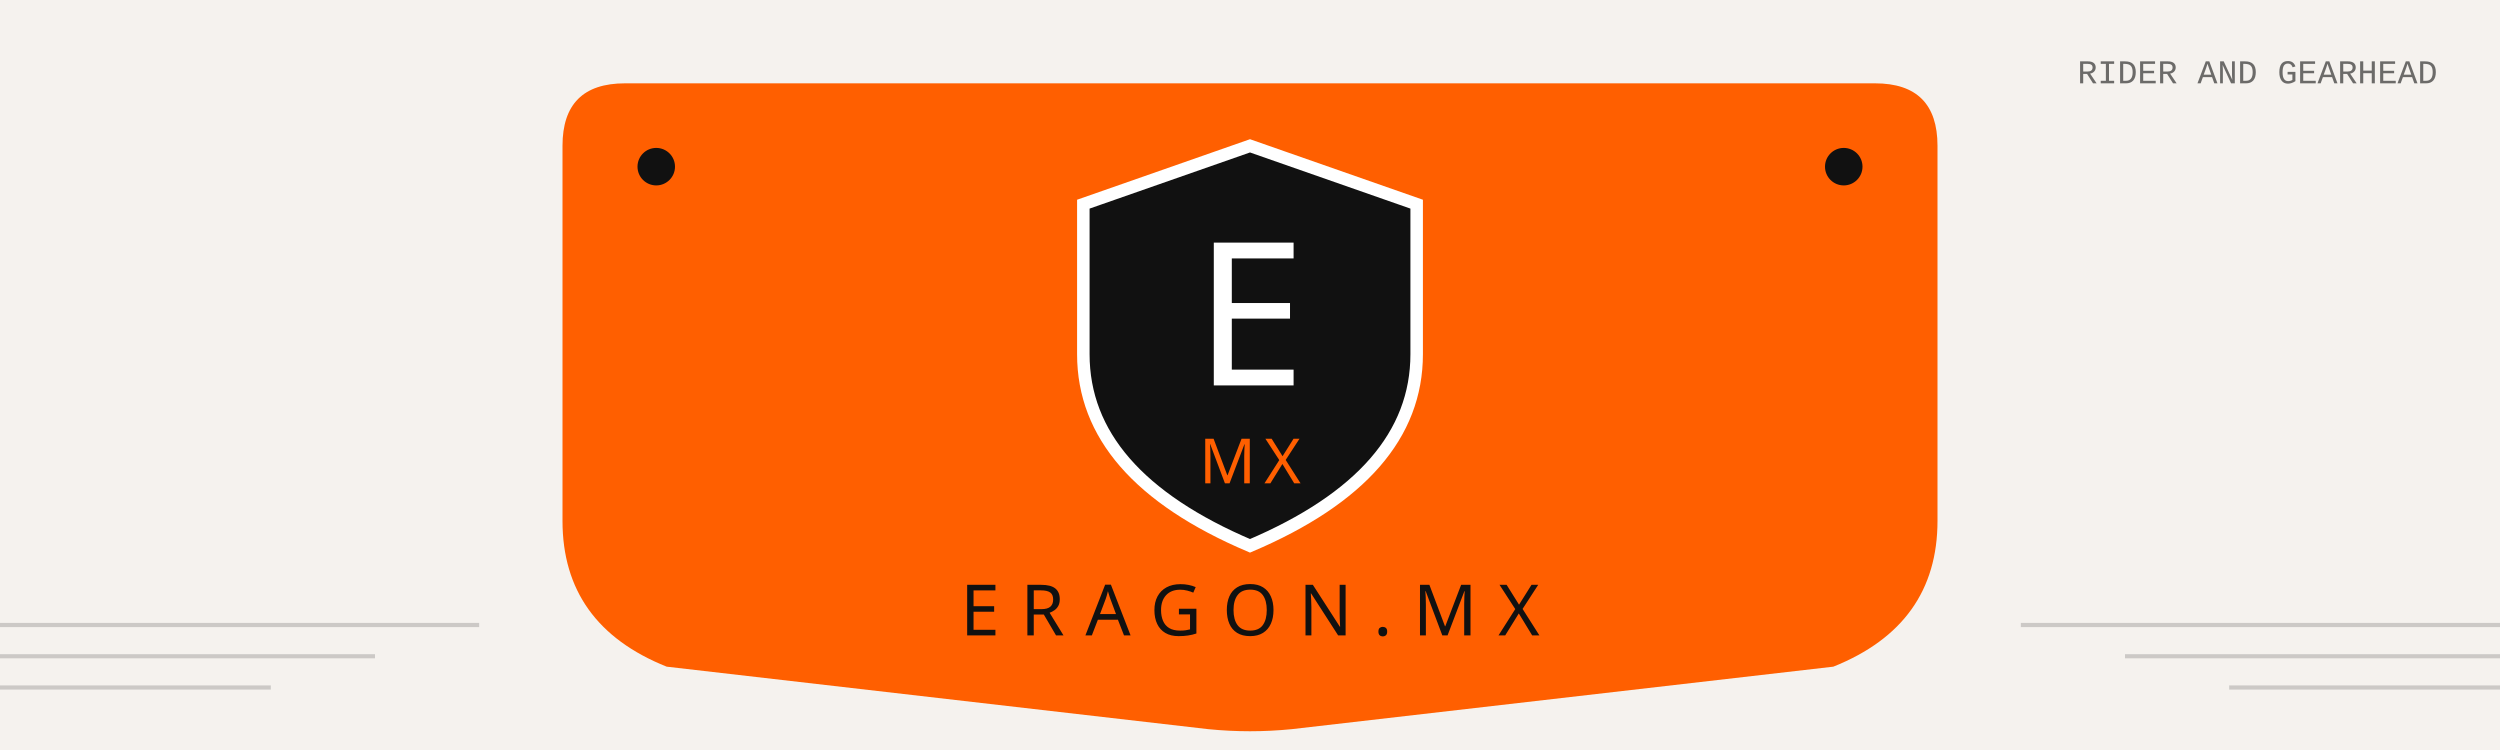
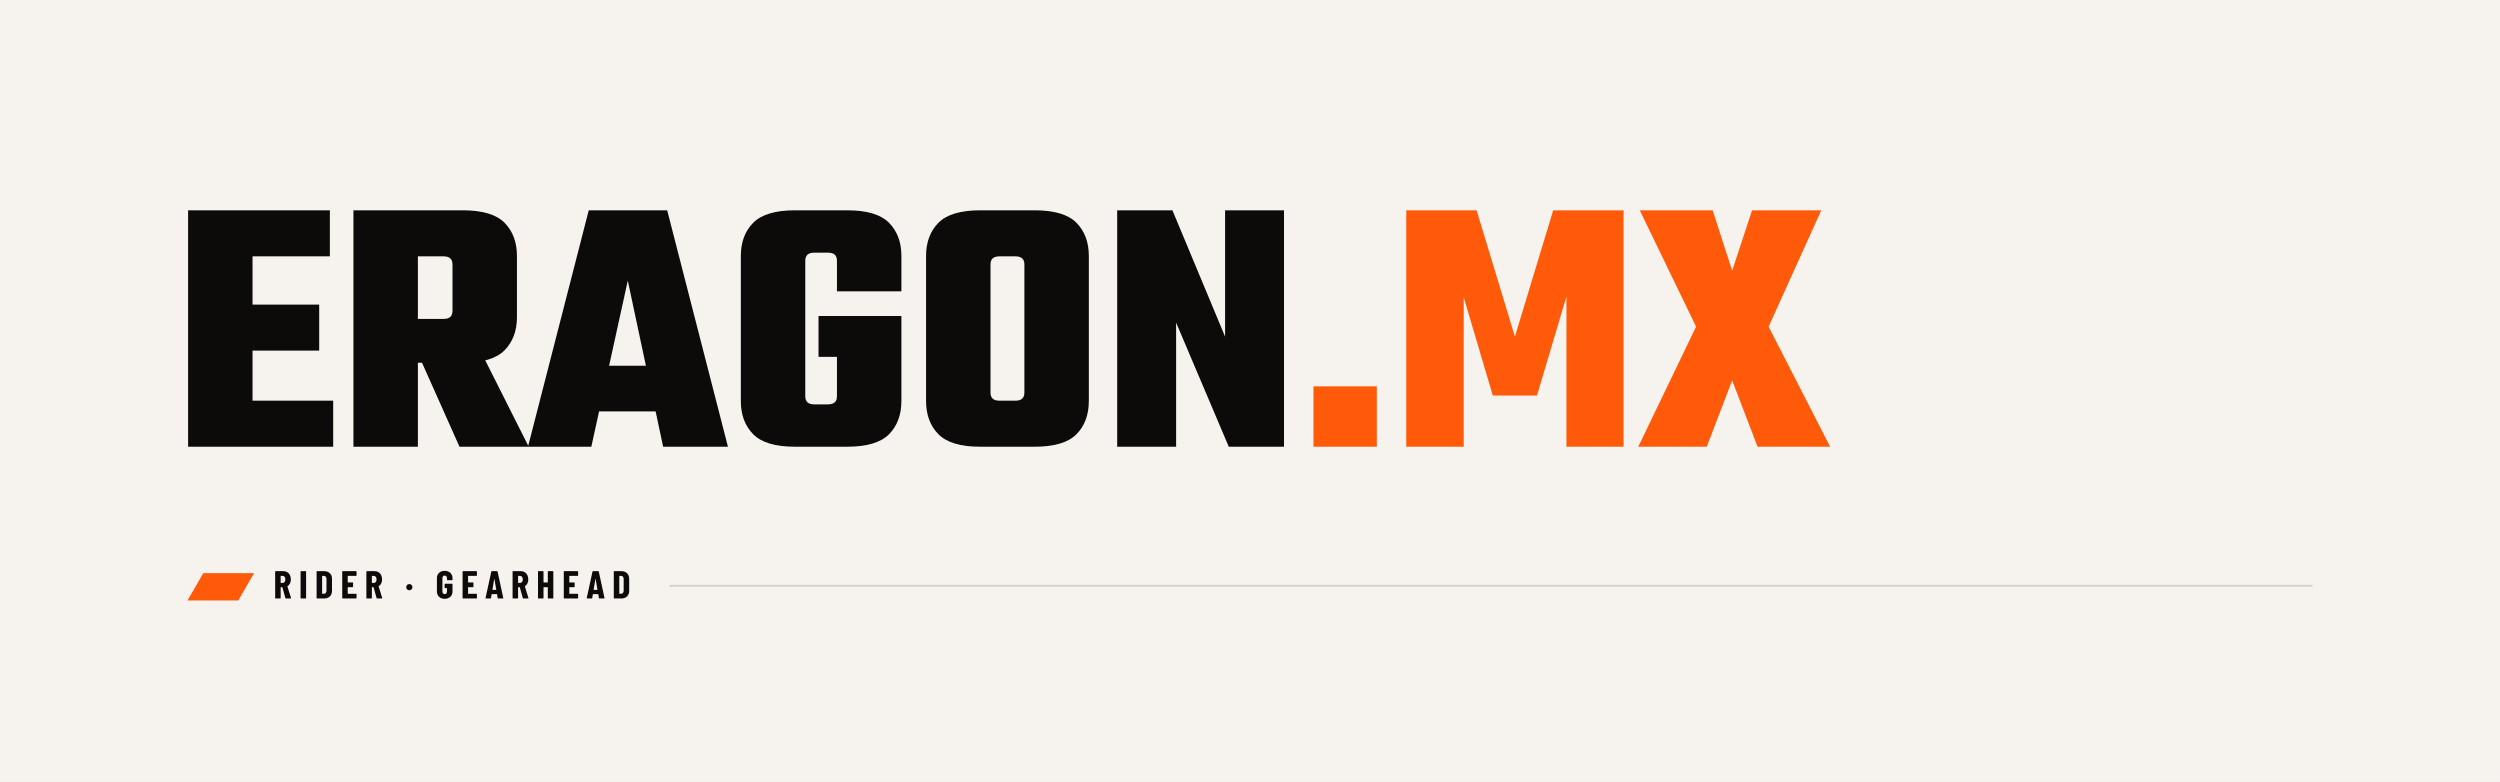
- <svg xmlns="http://www.w3.org/2000/svg" viewBox="0 0 1200 360" width="1200" height="360">
-   <defs>
-     <linearGradient id="sweep" x1="0" x2="1" y1="0" y2="0">
-       <stop offset="0" stop-color="#fff" stop-opacity="0" />
-       <stop offset="0.5" stop-color="#fff" stop-opacity="0.35" />
-       <stop offset="1" stop-color="#fff" stop-opacity="0" />
-     </linearGradient>
-     <clipPath id="plate">
-       <path d="M300 40 H900 Q930 40 930 70 V250 Q930 300 880 320 L620 350 Q600 352 580 350 L320 320 Q270 300 270 250 V70 Q270 40 300 40 Z" />
-     </clipPath>
-   </defs>
-   <rect width="1200" height="360" fill="#F5F2EE" />
-   <g opacity="0.18" stroke="#111111" stroke-width="2">
-     <line x1="0" y1="300" x2="230" y2="300" />
-     <line x1="0" y1="315" x2="180" y2="315" />
-     <line x1="0" y1="330" x2="130" y2="330" />
-     <line x1="970" y1="300" x2="1200" y2="300" />
-     <line x1="1020" y1="315" x2="1200" y2="315" />
-     <line x1="1070" y1="330" x2="1200" y2="330" />
+ <svg xmlns="http://www.w3.org/2000/svg" viewBox="0 0 1280 400" width="1280" height="400" role="img" aria-label="ERAGON.MX, rider and gearhead">
+   <rect width="1280" height="400" fill="#F6F2EE" />
+   <svg x="76.6" y="70.0" width="880.0" height="196.4" viewBox="0.0 0.0 448.0 100.0">
+     <path d="M10.0 19.184H26.8V80.816H10.0ZM44.176 43.76V55.76H17.2V43.76ZM46.96 19.184V31.184H15.952V19.184ZM47.824 68.816V80.816H15.952V68.816Z M78.928 45.392V33.296Q78.928 32.24 78.352 31.712Q77.776 31.184 76.528 31.184H58.672V19.184H81.616Q89.296 19.184 92.512 22.448Q95.728 25.712 95.728 31.088V47.024Q95.728 52.4 92.512 55.664Q89.296 58.928 81.616 58.928H58.672V47.504H76.528Q77.776 47.504 78.352 46.976Q78.928 46.448 78.928 45.392ZM53.104 19.184H69.904V80.816H53.104ZM67.984 52.208H84.4L98.8 80.816H80.752Z M140.176 59.696V71.6H109.36V59.696ZM150.736 80.816H133.84L124.624 37.52L115.12 80.816H98.608L114.448 19.184H134.896Z M170.896 32.336V67.664Q170.896 68.72 171.472 69.248Q172.048 69.776 173.296 69.776H175.504V80.816H168.208Q160.528 80.816 157.312 77.552Q154.096 74.288 154.096 68.912V31.088Q154.096 25.712 157.312 22.448Q160.528 19.184 168.208 19.184H175.888V30.224H173.296Q172.048 30.224 171.472 30.752Q170.896 31.28 170.896 32.336ZM195.952 46.736V57.392H174.352V46.736ZM179.152 40.304V32.336Q179.152 31.28 178.576 30.752Q178.0 30.224 176.752 30.224H174.16V19.184H181.84Q189.52 19.184 192.736 22.448Q195.952 25.712 195.952 31.088V40.304ZM179.152 67.664V54.128H195.952V68.912Q195.952 74.288 192.736 77.552Q189.52 80.816 181.84 80.816H174.544V69.776H176.752Q178.0 69.776 178.576 69.248Q179.152 68.72 179.152 67.664Z M228.016 44.912V33.296Q228.016 32.24 227.44 31.712Q226.864 31.184 225.616 31.184H222.448V19.184H230.704Q238.384 19.184 241.6 22.448Q244.816 25.712 244.816 31.088V44.912ZM228.016 66.704V43.664H244.816V68.912Q244.816 74.288 241.6 77.552Q238.384 80.816 230.704 80.816H222.448V68.816H225.616Q226.864 68.816 227.44 68.288Q228.016 67.76 228.016 66.704ZM219.184 33.296V44.912H202.384V31.088Q202.384 25.712 205.6 22.448Q208.816 19.184 216.496 19.184H224.752V31.184H221.584Q220.336 31.184 219.76 31.712Q219.184 32.24 219.184 33.296ZM219.184 43.664V66.704Q219.184 67.76 219.76 68.288Q220.336 68.816 221.584 68.816H224.752V80.816H216.496Q208.816 80.816 205.6 77.552Q202.384 74.288 202.384 68.912V43.664Z M280.336 19.184H295.696V80.816H281.296L267.568 48.464V80.816H252.208V19.184H266.608L280.336 52.112Z" fill="#0D0B0A" />
+     <path d="M303.376 80.816V65.072H319.888V80.816Z M361.648 67.472H350.128L342.544 41.84V80.816H327.568V19.184H345.904L355.888 52.112L365.872 19.184H384.208V80.816H369.328V41.648Z M422.032 49.52 438.064 80.816H419.152L412.528 63.536L405.904 80.816H388.048L403.12 49.52L388.432 19.184H407.44L412.528 34.928L417.712 19.184H435.76Z" fill="#FF5A0A" />
+   </svg>
+   <polygon points="104.1,293.429 130.1,293.429 122.0,307.429 96,307.429" fill="#FF5A0A" />
+   <g fill="#0D0B0A">
+     <path transform="translate(140.00 306.43) scale(0.02 -0.02)" d="M306 10 229 286Q227 290 224 290H190Q185 290 185 285V12Q185 7 181.5 3.5Q178 0 173 0H56Q51 0 47.5 3.5Q44 7 44 12V688Q44 693 47.5 696.5Q51 700 56 700H258Q313 700 356.0 673.5Q399 647 422.5 599.0Q446 551 446 489Q446 430 423.5 385.0Q401 340 361 315Q359 314 358.0 312.5Q357 311 358 309L450 14L451 10Q451 0 440 0H320Q309 0 306 10ZM185 574V403Q185 398 190 398H235Q266 398 285.5 422.5Q305 447 305 488Q305 530 285.5 554.5Q266 579 235 579H190Q185 579 185 574Z" />
+     <path transform="translate(153.02 306.43) scale(0.02 -0.02)" d="M44 12V688Q44 693 47.5 696.5Q51 700 56 700H173Q178 700 181.5 696.5Q185 693 185 688V12Q185 7 181.5 3.5Q178 0 173 0H56Q51 0 47.5 3.5Q44 7 44 12Z" />
+     <path transform="translate(161.22 306.43) scale(0.02 -0.02)" d="M44 12V688Q44 693 47.5 696.5Q51 700 56 700H237Q328 700 383.0 647.0Q438 594 438 506V194Q438 106 383.0 53.0Q328 0 237 0H56Q51 0 47.5 3.5Q44 7 44 12ZM190 121 235 122Q262 123 279.0 145.0Q296 167 297 203V497Q297 535 280.0 557.0Q263 579 234 579H190Q185 579 185 574V126Q185 121 190 121Z" />
+     <path transform="translate(174.34 306.43) scale(0.02 -0.02)" d="M399 579H190Q185 579 185 574V416Q185 411 190 411H310Q315 411 318.5 407.5Q322 404 322 399V302Q322 297 318.5 293.5Q315 290 310 290H190Q185 290 185 285V126Q185 121 190 121H399Q404 121 407.5 117.5Q411 114 411 109V12Q411 7 407.5 3.5Q404 0 399 0H56Q51 0 47.5 3.5Q44 7 44 12V688Q44 693 47.5 696.5Q51 700 56 700H399Q404 700 407.5 696.5Q411 693 411 688V591Q411 586 407.5 582.5Q404 579 399 579Z" />
+     <path transform="translate(186.70 306.43) scale(0.02 -0.02)" d="M306 10 229 286Q227 290 224 290H190Q185 290 185 285V12Q185 7 181.5 3.5Q178 0 173 0H56Q51 0 47.5 3.5Q44 7 44 12V688Q44 693 47.5 696.5Q51 700 56 700H258Q313 700 356.0 673.5Q399 647 422.5 599.0Q446 551 446 489Q446 430 423.5 385.0Q401 340 361 315Q359 314 358.0 312.5Q357 311 358 309L450 14L451 10Q451 0 440 0H320Q309 0 306 10ZM185 574V403Q185 398 190 398H235Q266 398 285.5 422.5Q305 447 305 488Q305 530 285.5 554.5Q266 579 235 579H190Q185 579 185 574Z" />
+     <path transform="translate(207.32 306.43) scale(0.02 -0.02)" d="M34 290Q34 325 56.0 347.0Q78 369 113 369Q148 369 170.0 347.0Q192 325 192 290Q192 256 169.5 233.5Q147 211 113 211Q79 211 56.5 233.5Q34 256 34 290Z" />
+     <path transform="translate(223.02 306.43) scale(0.02 -0.02)" d="M34 181V519Q34 605 88.5 656.5Q143 708 233 708Q323 708 378.0 656.0Q433 604 433 518V480Q433 475 429.5 471.5Q426 468 421 468H304Q299 468 295.5 471.5Q292 475 292 480V520Q292 550 276.0 568.5Q260 587 233 587Q207 587 191.0 568.5Q175 550 175 520V180Q175 150 191.0 131.5Q207 113 233 113Q260 113 276.0 131.5Q292 150 292 180V260Q292 265 287 265H243Q238 265 234.5 268.5Q231 272 231 277V366Q231 371 234.5 374.5Q238 378 243 378H421Q426 378 429.5 374.5Q433 371 433 366V181Q433 95 378.0 43.5Q323 -8 233 -8Q143 -8 88.5 43.5Q34 95 34 181Z" />
+     <path transform="translate(235.96 306.43) scale(0.02 -0.02)" d="M399 579H190Q185 579 185 574V416Q185 411 190 411H310Q315 411 318.5 407.5Q322 404 322 399V302Q322 297 318.5 293.5Q315 290 310 290H190Q185 290 185 285V126Q185 121 190 121H399Q404 121 407.5 117.5Q411 114 411 109V12Q411 7 407.5 3.5Q404 0 399 0H56Q51 0 47.5 3.5Q44 7 44 12V688Q44 693 47.5 696.5Q51 700 56 700H399Q404 700 407.5 696.5Q411 693 411 688V591Q411 586 407.5 582.5Q404 579 399 579Z" />
+     <path transform="translate(248.32 306.43) scale(0.02 -0.02)" d="M325 11 309 107Q309 112 303 112H176Q170 112 170 107L154 11Q153 0 141 0H24Q11 0 14 13L161 689Q163 700 174 700H309Q320 700 322 689L468 13L469 9Q469 0 458 0H338Q326 0 325 11ZM194 221H284Q289 221 288 226L241 499Q240 502 238.0 502.0Q236 502 235 499L190 226Q190 221 194 221Z" />
+     <path transform="translate(261.56 306.43) scale(0.02 -0.02)" d="M306 10 229 286Q227 290 224 290H190Q185 290 185 285V12Q185 7 181.5 3.5Q178 0 173 0H56Q51 0 47.5 3.5Q44 7 44 12V688Q44 693 47.5 696.5Q51 700 56 700H258Q313 700 356.0 673.5Q399 647 422.5 599.0Q446 551 446 489Q446 430 423.5 385.0Q401 340 361 315Q359 314 358.0 312.5Q357 311 358 309L450 14L451 10Q451 0 440 0H320Q309 0 306 10ZM185 574V403Q185 398 190 398H235Q266 398 285.5 422.5Q305 447 305 488Q305 530 285.5 554.5Q266 579 235 579H190Q185 579 185 574Z" />
+     <path transform="translate(274.58 306.43) scale(0.02 -0.02)" d="M307 700H424Q429 700 432.5 696.5Q436 693 436 688V12Q436 7 432.5 3.5Q429 0 424 0H307Q302 0 298.5 3.5Q295 7 295 12V285Q295 290 290 290H190Q185 290 185 285V12Q185 7 181.5 3.5Q178 0 173 0H56Q51 0 47.5 3.5Q44 7 44 12V688Q44 693 47.5 696.5Q51 700 56 700H173Q178 700 181.5 696.5Q185 693 185 688V416Q185 411 190 411H290Q295 411 295 416V688Q295 693 298.5 696.5Q302 700 307 700Z" />
+     <path transform="translate(287.78 306.43) scale(0.02 -0.02)" d="M399 579H190Q185 579 185 574V416Q185 411 190 411H310Q315 411 318.5 407.5Q322 404 322 399V302Q322 297 318.5 293.5Q315 290 310 290H190Q185 290 185 285V126Q185 121 190 121H399Q404 121 407.5 117.5Q411 114 411 109V12Q411 7 407.5 3.5Q404 0 399 0H56Q51 0 47.5 3.5Q44 7 44 12V688Q44 693 47.5 696.5Q51 700 56 700H399Q404 700 407.5 696.5Q411 693 411 688V591Q411 586 407.5 582.5Q404 579 399 579Z" />
+     <path transform="translate(300.14 306.43) scale(0.02 -0.02)" d="M325 11 309 107Q309 112 303 112H176Q170 112 170 107L154 11Q153 0 141 0H24Q11 0 14 13L161 689Q163 700 174 700H309Q320 700 322 689L468 13L469 9Q469 0 458 0H338Q326 0 325 11ZM194 221H284Q289 221 288 226L241 499Q240 502 238.0 502.0Q236 502 235 499L190 226Q190 221 194 221Z" />
+     <path transform="translate(313.38 306.43) scale(0.02 -0.02)" d="M44 12V688Q44 693 47.5 696.5Q51 700 56 700H237Q328 700 383.0 647.0Q438 594 438 506V194Q438 106 383.0 53.0Q328 0 237 0H56Q51 0 47.5 3.5Q44 7 44 12ZM190 121 235 122Q262 123 279.0 145.0Q296 167 297 203V497Q297 535 280.0 557.0Q263 579 234 579H190Q185 579 185 574V126Q185 121 190 121Z" />
  </g>
-   <g>
-     <animateTransform attributeName="transform" type="rotate" values="0 600 200;-1.2 600 200;1.2 600 200;0 600 200;0 600 200" keyTimes="0;0.03;0.06;0.09;1" dur="6s" repeatCount="indefinite" />
-     <path d="M300 40 H900 Q930 40 930 70 V250 Q930 300 880 320 L620 350 Q600 352 580 350 L320 320 Q270 300 270 250 V70 Q270 40 300 40 Z" fill="#FF5F00" />
-     <circle cx="315" cy="80" r="9" fill="#111" />
-     <circle cx="885" cy="80" r="9" fill="#111" />
-     <path d="M600 70 L680 98 V170 Q680 228 600 262 Q520 228 520 170 V98 Z" fill="#111" stroke="#fff" stroke-width="6" />
-     <text x="600" y="185" text-anchor="middle" font-family="Impact, 'Arial Black', sans-serif" font-size="96" fill="#fff">E</text>
-     <text x="600" y="232" text-anchor="middle" font-family="Impact, 'Arial Black', sans-serif" font-size="30" letter-spacing="4" fill="#FF5F00">MX</text>
-     <text x="600" y="305" text-anchor="middle" font-family="Impact, 'Arial Black', sans-serif" font-size="34" letter-spacing="10" fill="#111">ERAGON.MX</text>
-     <g clip-path="url(#plate)">
-       <rect x="-300" y="0" width="220" height="360" fill="url(#sweep)" transform="skewX(-20)">
-         <animate attributeName="x" values="-300;1300;1300" keyTimes="0;0.35;1" dur="6s" repeatCount="indefinite" />
-       </rect>
-     </g>
-   </g>
-   <text x="1170" y="40" text-anchor="end" font-family="'Courier New', monospace" font-size="16" fill="#111111" opacity="0.6">RIDER AND GEARHEAD</text>
+   <rect x="342.9" y="299.429" width="841.1" height="1" fill="#D8D1CA" />
</svg>
